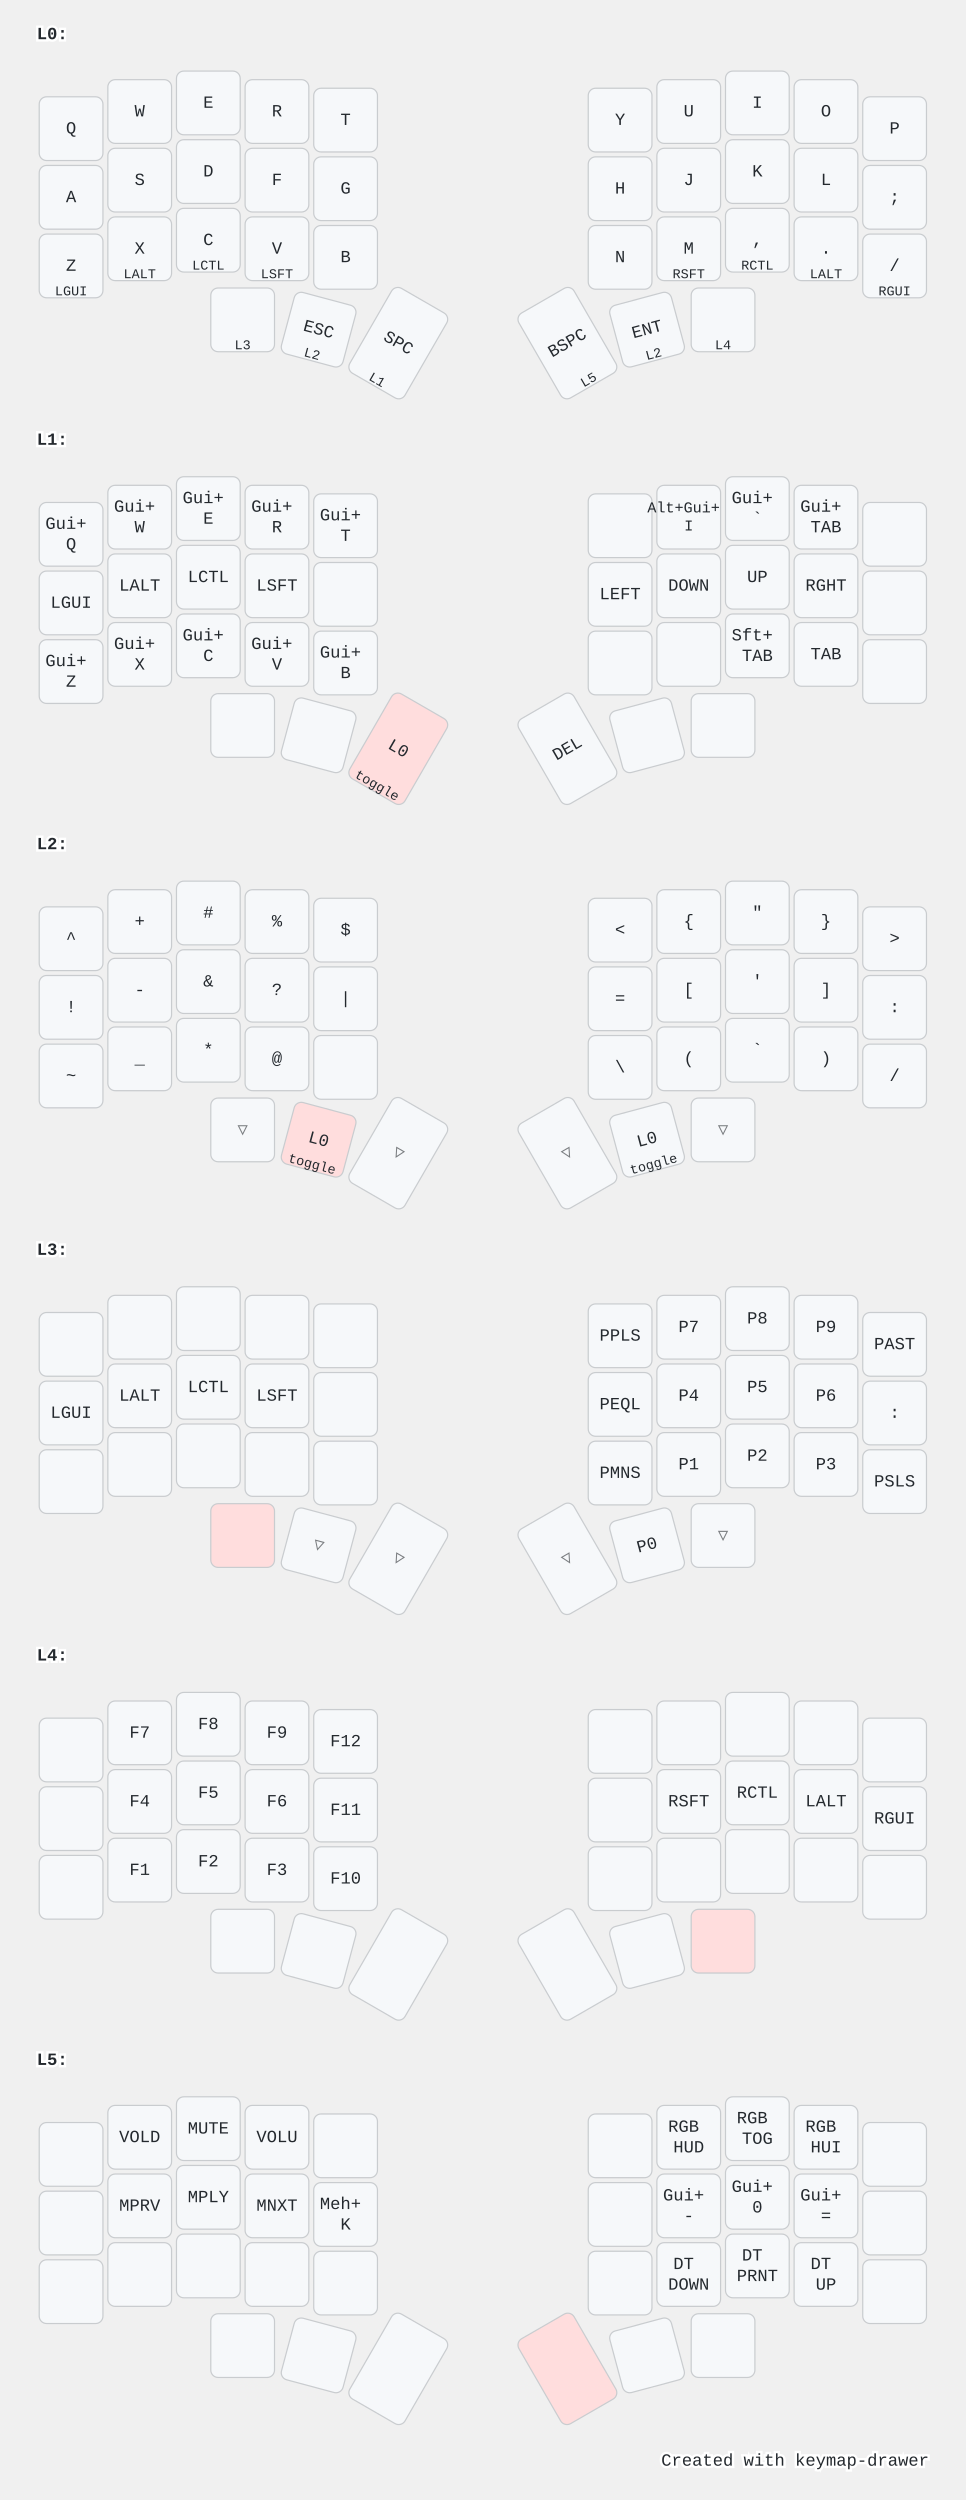
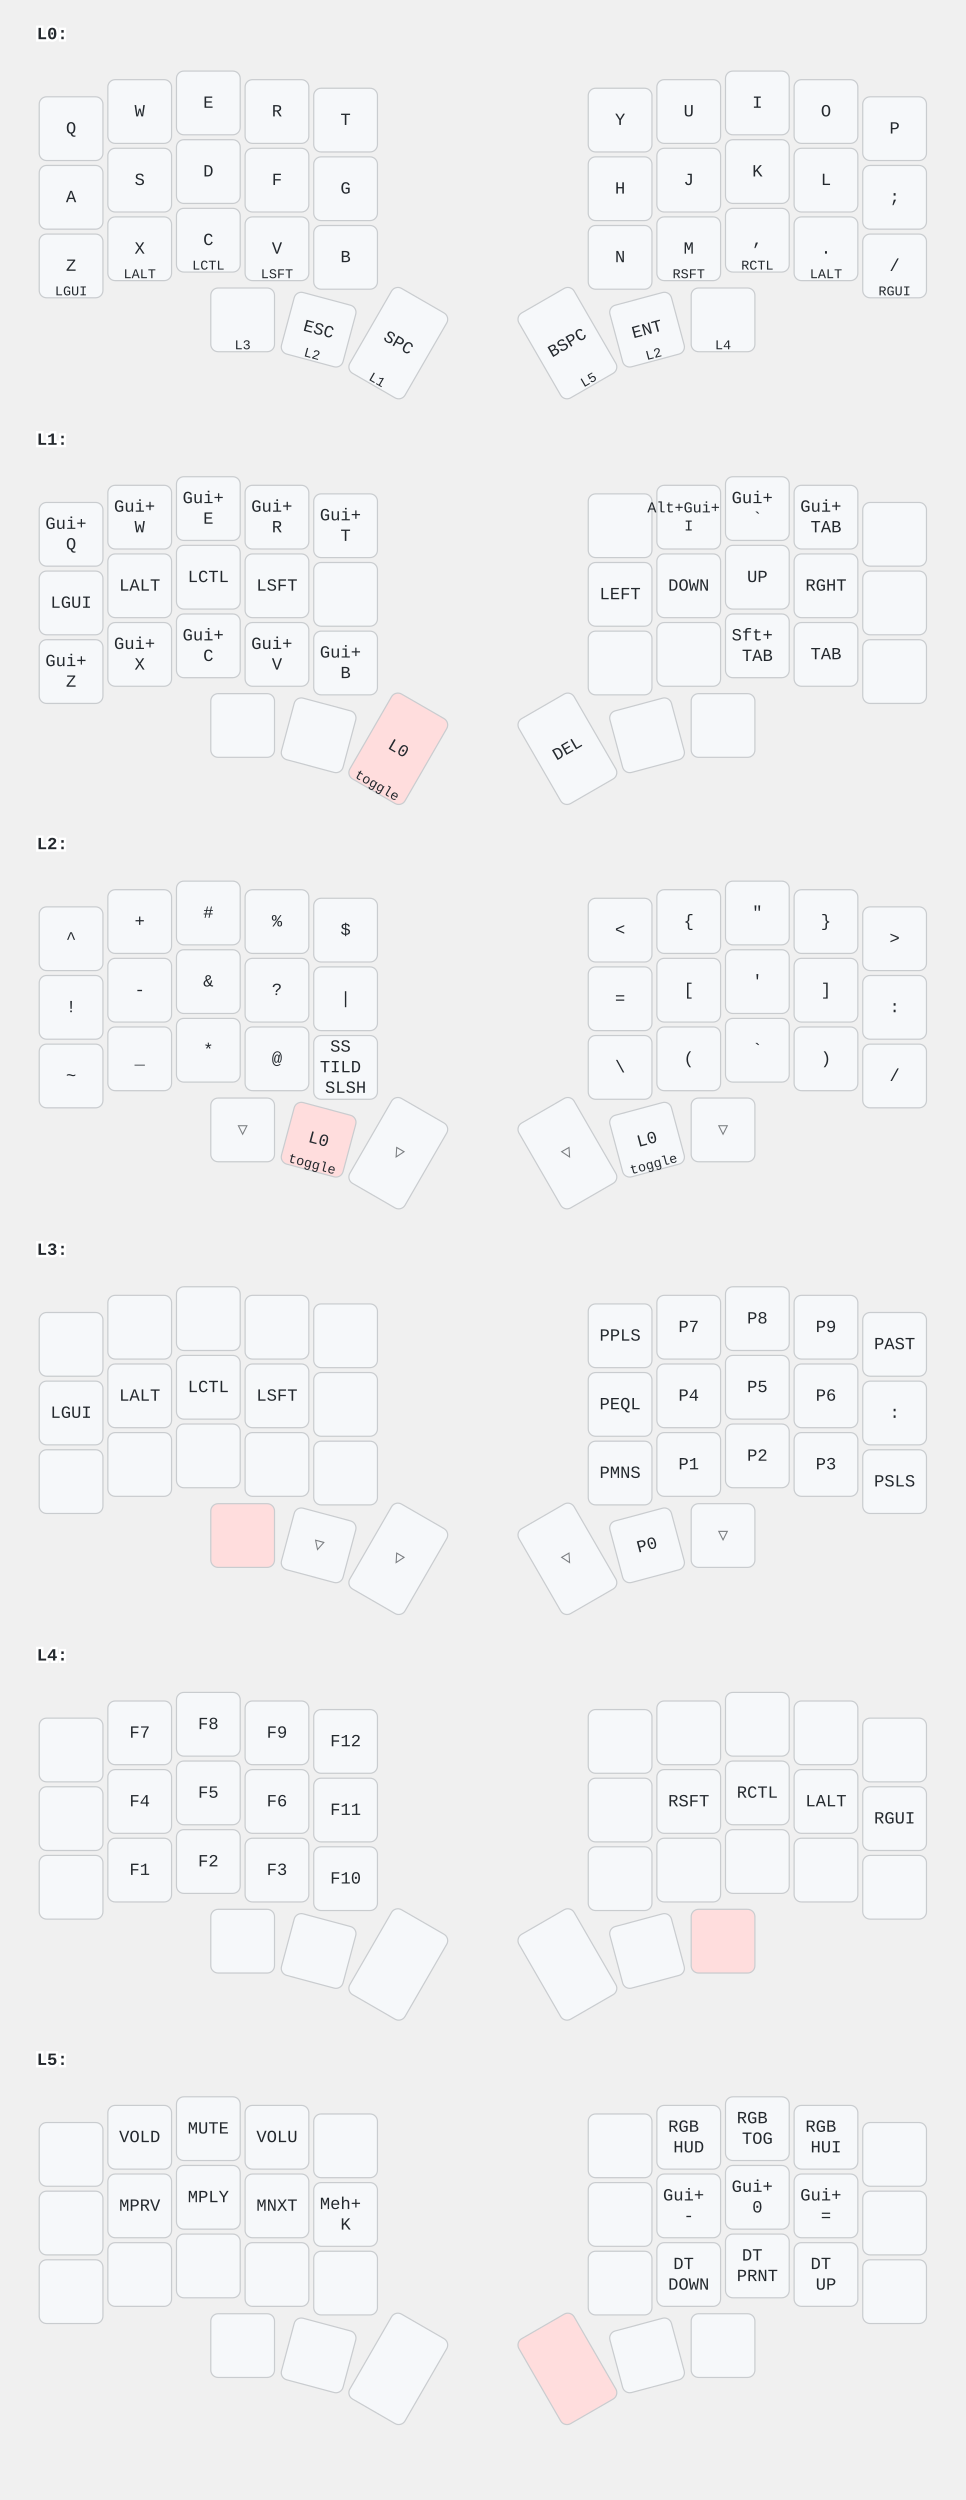
<svg xmlns="http://www.w3.org/2000/svg" width="788" height="2040" viewBox="0 0 788 2040" class="keymap">
  <style>/* inherit to force styles through use tags */
svg path {
    fill: inherit;
}

/* font and background color specifications */
svg.keymap {
    font-family: SFMono-Regular,Consolas,Liberation Mono,Menlo,monospace;
    font-size: 14px;
    font-kerning: normal;
    text-rendering: optimizeLegibility;
    fill: #24292e;
}

/* default key styling */
rect.key {
    fill: #f6f8fa;
}

rect.key, rect.combo {
    stroke: #c9cccf;
    stroke-width: 1;
}

/* default key side styling, only used is draw_key_sides is set */
rect.side {
    filter: brightness(90%);
}

/* color accent for combo boxes */
rect.combo, rect.combo-separate {
    fill: #cdf;
}

/* color accent for held keys */
rect.held, rect.combo.held {
    fill: #fdd;
}

/* color accent for ghost (optional) keys */
rect.ghost, rect.combo.ghost {
    stroke-dasharray: 4, 4;
    stroke-width: 2;
}

text {
    text-anchor: middle;
    dominant-baseline: middle;
}

/* styling for layer labels */
text.label {
    font-weight: bold;
    text-anchor: start;
    stroke: white;
    stroke-width: 4;
    paint-order: stroke;
}

/* styling for optional footer */
text.footer {
    text-anchor: end;
    dominant-baseline: auto;
    stroke: white;
    stroke-width: 4;
    paint-order: stroke;
}

/* styling for combo tap, and key hold/shifted label text */
text.combo, text.hold, text.shifted {
    font-size: 11px;
}

text.hold {
    text-anchor: middle;
    dominant-baseline: auto;
}

text.shifted {
    text-anchor: middle;
    dominant-baseline: hanging;
}

/* styling for hold/shifted label text in combo box */
text.combo.hold, text.combo.shifted {
    font-size: 8px;
}

/* lighter symbol for transparent keys */
text.trans {
    fill: #7b7e81;
}

/* styling for combo dendrons */
path.combo {
    stroke-width: 1;
    stroke: gray;
    fill: none;
}

/* Start Tabler Icons Cleanup */
/* cannot use height/width with glyphs */
.icon-tabler &gt; path {
    fill: inherit;
    stroke: inherit;
    stroke-width: 2;
}
/* hide tabler's default box */
.icon-tabler &gt; path[stroke="none"][fill="none"] {
    visibility: hidden;
}
/* End Tabler Icons Cleanup */
- 
- @media (prefers-color-scheme: dark) {
- svg.keymap { fill: #d1d6db; }
- rect.key { fill: #3f4750; }
- rect.key, rect.combo { stroke: #60666c; }
- rect.combo, rect.combo-separate { fill: #1f3d7a; }
- rect.held, rect.combo.held { fill: #854747; }
- text.label, text.footer { stroke: black; }
- text.trans { fill: #7e8184; }
- path.combo { stroke: #7f7f7f; }
- 
- }
- 
- svg.keymap { background-color: #000000; }</style>
+ </style>
  <g transform="translate(30, 0)" class="layer-L0">
    <text x="0" y="28" class="label">L0:</text>
    <g transform="translate(0, 56)">
      <g transform="translate(28, 49)" class="key keypos-0">
        <rect rx="6" ry="6" x="-26" y="-26" width="52" height="52" class="key" />
        <text x="0" y="0" class="key tap">Q</text>
      </g>
      <g transform="translate(84, 35)" class="key keypos-1">
        <rect rx="6" ry="6" x="-26" y="-26" width="52" height="52" class="key" />
        <text x="0" y="0" class="key tap">W</text>
      </g>
      <g transform="translate(140, 28)" class="key keypos-2">
        <rect rx="6" ry="6" x="-26" y="-26" width="52" height="52" class="key" />
        <text x="0" y="0" class="key tap">E</text>
      </g>
      <g transform="translate(196, 35)" class="key keypos-3">
        <rect rx="6" ry="6" x="-26" y="-26" width="52" height="52" class="key" />
        <text x="0" y="0" class="key tap">R</text>
      </g>
      <g transform="translate(252, 42)" class="key keypos-4">
        <rect rx="6" ry="6" x="-26" y="-26" width="52" height="52" class="key" />
        <text x="0" y="0" class="key tap">T</text>
      </g>
      <g transform="translate(476, 42)" class="key keypos-5">
        <rect rx="6" ry="6" x="-26" y="-26" width="52" height="52" class="key" />
        <text x="0" y="0" class="key tap">Y</text>
      </g>
      <g transform="translate(532, 35)" class="key keypos-6">
        <rect rx="6" ry="6" x="-26" y="-26" width="52" height="52" class="key" />
        <text x="0" y="0" class="key tap">U</text>
      </g>
      <g transform="translate(588, 28)" class="key keypos-7">
        <rect rx="6" ry="6" x="-26" y="-26" width="52" height="52" class="key" />
        <text x="0" y="0" class="key tap">I</text>
      </g>
      <g transform="translate(644, 35)" class="key keypos-8">
        <rect rx="6" ry="6" x="-26" y="-26" width="52" height="52" class="key" />
        <text x="0" y="0" class="key tap">O</text>
      </g>
      <g transform="translate(700, 49)" class="key keypos-9">
        <rect rx="6" ry="6" x="-26" y="-26" width="52" height="52" class="key" />
        <text x="0" y="0" class="key tap">P</text>
      </g>
      <g transform="translate(28, 105)" class="key keypos-10">
        <rect rx="6" ry="6" x="-26" y="-26" width="52" height="52" class="key" />
        <text x="0" y="0" class="key tap">A</text>
      </g>
      <g transform="translate(84, 91)" class="key keypos-11">
        <rect rx="6" ry="6" x="-26" y="-26" width="52" height="52" class="key" />
        <text x="0" y="0" class="key tap">S</text>
      </g>
      <g transform="translate(140, 84)" class="key keypos-12">
        <rect rx="6" ry="6" x="-26" y="-26" width="52" height="52" class="key" />
        <text x="0" y="0" class="key tap">D</text>
      </g>
      <g transform="translate(196, 91)" class="key keypos-13">
        <rect rx="6" ry="6" x="-26" y="-26" width="52" height="52" class="key" />
        <text x="0" y="0" class="key tap">F</text>
      </g>
      <g transform="translate(252, 98)" class="key keypos-14">
        <rect rx="6" ry="6" x="-26" y="-26" width="52" height="52" class="key" />
        <text x="0" y="0" class="key tap">G</text>
      </g>
      <g transform="translate(476, 98)" class="key keypos-15">
        <rect rx="6" ry="6" x="-26" y="-26" width="52" height="52" class="key" />
        <text x="0" y="0" class="key tap">H</text>
      </g>
      <g transform="translate(532, 91)" class="key keypos-16">
        <rect rx="6" ry="6" x="-26" y="-26" width="52" height="52" class="key" />
        <text x="0" y="0" class="key tap">J</text>
      </g>
      <g transform="translate(588, 84)" class="key keypos-17">
        <rect rx="6" ry="6" x="-26" y="-26" width="52" height="52" class="key" />
        <text x="0" y="0" class="key tap">K</text>
      </g>
      <g transform="translate(644, 91)" class="key keypos-18">
        <rect rx="6" ry="6" x="-26" y="-26" width="52" height="52" class="key" />
        <text x="0" y="0" class="key tap">L</text>
      </g>
      <g transform="translate(700, 105)" class="key keypos-19">
        <rect rx="6" ry="6" x="-26" y="-26" width="52" height="52" class="key" />
        <text x="0" y="0" class="key tap">;</text>
      </g>
      <g transform="translate(28, 161)" class="key keypos-20">
        <rect rx="6" ry="6" x="-26" y="-26" width="52" height="52" class="key" />
        <text x="0" y="0" class="key tap">Z</text>
        <text x="0" y="24" class="key hold">LGUI</text>
      </g>
      <g transform="translate(84, 147)" class="key keypos-21">
        <rect rx="6" ry="6" x="-26" y="-26" width="52" height="52" class="key" />
        <text x="0" y="0" class="key tap">X</text>
        <text x="0" y="24" class="key hold">LALT</text>
      </g>
      <g transform="translate(140, 140)" class="key keypos-22">
        <rect rx="6" ry="6" x="-26" y="-26" width="52" height="52" class="key" />
        <text x="0" y="0" class="key tap">C</text>
        <text x="0" y="24" class="key hold">LCTL</text>
      </g>
      <g transform="translate(196, 147)" class="key keypos-23">
        <rect rx="6" ry="6" x="-26" y="-26" width="52" height="52" class="key" />
        <text x="0" y="0" class="key tap">V</text>
        <text x="0" y="24" class="key hold">LSFT</text>
      </g>
      <g transform="translate(252, 154)" class="key keypos-24">
        <rect rx="6" ry="6" x="-26" y="-26" width="52" height="52" class="key" />
        <text x="0" y="0" class="key tap">B</text>
      </g>
      <g transform="translate(476, 154)" class="key keypos-25">
        <rect rx="6" ry="6" x="-26" y="-26" width="52" height="52" class="key" />
        <text x="0" y="0" class="key tap">N</text>
      </g>
      <g transform="translate(532, 147)" class="key keypos-26">
        <rect rx="6" ry="6" x="-26" y="-26" width="52" height="52" class="key" />
        <text x="0" y="0" class="key tap">M</text>
        <text x="0" y="24" class="key hold">RSFT</text>
      </g>
      <g transform="translate(588, 140)" class="key keypos-27">
        <rect rx="6" ry="6" x="-26" y="-26" width="52" height="52" class="key" />
        <text x="0" y="0" class="key tap">,</text>
        <text x="0" y="24" class="key hold">RCTL</text>
      </g>
      <g transform="translate(644, 147)" class="key keypos-28">
        <rect rx="6" ry="6" x="-26" y="-26" width="52" height="52" class="key" />
        <text x="0" y="0" class="key tap">.</text>
        <text x="0" y="24" class="key hold">LALT</text>
      </g>
      <g transform="translate(700, 161)" class="key keypos-29">
        <rect rx="6" ry="6" x="-26" y="-26" width="52" height="52" class="key" />
        <text x="0" y="0" class="key tap">/</text>
        <text x="0" y="24" class="key hold">RGUI</text>
      </g>
      <g transform="translate(168, 205)" class="key keypos-30">
        <rect rx="6" ry="6" x="-26" y="-26" width="52" height="52" class="key" />
        <text x="0" y="24" class="key hold">L3</text>
      </g>
      <g transform="translate(230, 213) rotate(15.0)" class="key keypos-31">
        <rect rx="6" ry="6" x="-26" y="-26" width="52" height="52" class="key" />
        <text x="0" y="0" class="key tap">ESC</text>
        <text x="0" y="24" class="key hold">L2</text>
      </g>
      <g transform="translate(295, 224) rotate(30.0)" class="key keypos-32">
        <rect rx="6" ry="6" x="-26" y="-40" width="52" height="80" class="key" />
        <text x="0" y="0" class="key tap">SPC</text>
        <text x="0" y="38" class="key hold">L1</text>
      </g>
      <g transform="translate(433, 224) rotate(-30.0)" class="key keypos-33">
        <rect rx="6" ry="6" x="-26" y="-40" width="52" height="80" class="key" />
        <text x="0" y="0" class="key tap">BSPC</text>
        <text x="0" y="38" class="key hold">L5</text>
      </g>
      <g transform="translate(498, 213) rotate(-15.0)" class="key keypos-34">
        <rect rx="6" ry="6" x="-26" y="-26" width="52" height="52" class="key" />
        <text x="0" y="0" class="key tap">ENT</text>
        <text x="0" y="24" class="key hold">L2</text>
      </g>
      <g transform="translate(560, 205)" class="key keypos-35">
        <rect rx="6" ry="6" x="-26" y="-26" width="52" height="52" class="key" />
        <text x="0" y="24" class="key hold">L4</text>
      </g>
    </g>
  </g>
  <g transform="translate(30, 331)" class="layer-L1">
    <text x="0" y="28" class="label">L1:</text>
    <g transform="translate(0, 56)">
      <g transform="translate(28, 49)" class="key keypos-0">
        <rect rx="6" ry="6" x="-26" y="-26" width="52" height="52" class="key" />
        <text x="0" y="0" class="key tap">
          <tspan x="0" dy="-0.6em">Gui+</tspan>
          <tspan x="0" dy="1.2em">Q</tspan>
        </text>
      </g>
      <g transform="translate(84, 35)" class="key keypos-1">
        <rect rx="6" ry="6" x="-26" y="-26" width="52" height="52" class="key" />
        <text x="0" y="0" class="key tap">
          <tspan x="0" dy="-0.6em">Gui+</tspan>
          <tspan x="0" dy="1.2em">W</tspan>
        </text>
      </g>
      <g transform="translate(140, 28)" class="key keypos-2">
        <rect rx="6" ry="6" x="-26" y="-26" width="52" height="52" class="key" />
        <text x="0" y="0" class="key tap">
          <tspan x="0" dy="-0.6em">Gui+</tspan>
          <tspan x="0" dy="1.2em">E</tspan>
        </text>
      </g>
      <g transform="translate(196, 35)" class="key keypos-3">
        <rect rx="6" ry="6" x="-26" y="-26" width="52" height="52" class="key" />
        <text x="0" y="0" class="key tap">
          <tspan x="0" dy="-0.6em">Gui+</tspan>
          <tspan x="0" dy="1.2em">R</tspan>
        </text>
      </g>
      <g transform="translate(252, 42)" class="key keypos-4">
        <rect rx="6" ry="6" x="-26" y="-26" width="52" height="52" class="key" />
        <text x="0" y="0" class="key tap">
          <tspan x="0" dy="-0.6em">Gui+</tspan>
          <tspan x="0" dy="1.2em">T</tspan>
        </text>
      </g>
      <g transform="translate(476, 42)" class="key keypos-5">
        <rect rx="6" ry="6" x="-26" y="-26" width="52" height="52" class="key" />
      </g>
      <g transform="translate(532, 35)" class="key keypos-6">
        <rect rx="6" ry="6" x="-26" y="-26" width="52" height="52" class="key" />
        <text x="0" y="0" class="key tap">
          <tspan x="0" dy="-0.6em" style="font-size: 88%">Alt+Gui+</tspan>
          <tspan x="0" dy="1.2em" style="font-size: 88%">I</tspan>
        </text>
      </g>
      <g transform="translate(588, 28)" class="key keypos-7">
        <rect rx="6" ry="6" x="-26" y="-26" width="52" height="52" class="key" />
        <text x="0" y="0" class="key tap">
          <tspan x="0" dy="-0.6em">Gui+</tspan>
          <tspan x="0" dy="1.2em">`</tspan>
        </text>
      </g>
      <g transform="translate(644, 35)" class="key keypos-8">
        <rect rx="6" ry="6" x="-26" y="-26" width="52" height="52" class="key" />
        <text x="0" y="0" class="key tap">
          <tspan x="0" dy="-0.6em">Gui+</tspan>
          <tspan x="0" dy="1.2em">TAB</tspan>
        </text>
      </g>
      <g transform="translate(700, 49)" class="key keypos-9">
        <rect rx="6" ry="6" x="-26" y="-26" width="52" height="52" class="key" />
      </g>
      <g transform="translate(28, 105)" class="key keypos-10">
        <rect rx="6" ry="6" x="-26" y="-26" width="52" height="52" class="key" />
        <text x="0" y="0" class="key tap">LGUI</text>
      </g>
      <g transform="translate(84, 91)" class="key keypos-11">
        <rect rx="6" ry="6" x="-26" y="-26" width="52" height="52" class="key" />
        <text x="0" y="0" class="key tap">LALT</text>
      </g>
      <g transform="translate(140, 84)" class="key keypos-12">
        <rect rx="6" ry="6" x="-26" y="-26" width="52" height="52" class="key" />
        <text x="0" y="0" class="key tap">LCTL</text>
      </g>
      <g transform="translate(196, 91)" class="key keypos-13">
        <rect rx="6" ry="6" x="-26" y="-26" width="52" height="52" class="key" />
        <text x="0" y="0" class="key tap">LSFT</text>
      </g>
      <g transform="translate(252, 98)" class="key keypos-14">
        <rect rx="6" ry="6" x="-26" y="-26" width="52" height="52" class="key" />
      </g>
      <g transform="translate(476, 98)" class="key keypos-15">
        <rect rx="6" ry="6" x="-26" y="-26" width="52" height="52" class="key" />
        <text x="0" y="0" class="key tap">LEFT</text>
      </g>
      <g transform="translate(532, 91)" class="key keypos-16">
        <rect rx="6" ry="6" x="-26" y="-26" width="52" height="52" class="key" />
        <text x="0" y="0" class="key tap">DOWN</text>
      </g>
      <g transform="translate(588, 84)" class="key keypos-17">
        <rect rx="6" ry="6" x="-26" y="-26" width="52" height="52" class="key" />
        <text x="0" y="0" class="key tap">UP</text>
      </g>
      <g transform="translate(644, 91)" class="key keypos-18">
        <rect rx="6" ry="6" x="-26" y="-26" width="52" height="52" class="key" />
        <text x="0" y="0" class="key tap">RGHT</text>
      </g>
      <g transform="translate(700, 105)" class="key keypos-19">
        <rect rx="6" ry="6" x="-26" y="-26" width="52" height="52" class="key" />
      </g>
      <g transform="translate(28, 161)" class="key keypos-20">
        <rect rx="6" ry="6" x="-26" y="-26" width="52" height="52" class="key" />
        <text x="0" y="0" class="key tap">
          <tspan x="0" dy="-0.6em">Gui+</tspan>
          <tspan x="0" dy="1.2em">Z</tspan>
        </text>
      </g>
      <g transform="translate(84, 147)" class="key keypos-21">
        <rect rx="6" ry="6" x="-26" y="-26" width="52" height="52" class="key" />
        <text x="0" y="0" class="key tap">
          <tspan x="0" dy="-0.6em">Gui+</tspan>
          <tspan x="0" dy="1.2em">X</tspan>
        </text>
      </g>
      <g transform="translate(140, 140)" class="key keypos-22">
        <rect rx="6" ry="6" x="-26" y="-26" width="52" height="52" class="key" />
        <text x="0" y="0" class="key tap">
          <tspan x="0" dy="-0.6em">Gui+</tspan>
          <tspan x="0" dy="1.2em">C</tspan>
        </text>
      </g>
      <g transform="translate(196, 147)" class="key keypos-23">
        <rect rx="6" ry="6" x="-26" y="-26" width="52" height="52" class="key" />
        <text x="0" y="0" class="key tap">
          <tspan x="0" dy="-0.6em">Gui+</tspan>
          <tspan x="0" dy="1.2em">V</tspan>
        </text>
      </g>
      <g transform="translate(252, 154)" class="key keypos-24">
        <rect rx="6" ry="6" x="-26" y="-26" width="52" height="52" class="key" />
        <text x="0" y="0" class="key tap">
          <tspan x="0" dy="-0.6em">Gui+</tspan>
          <tspan x="0" dy="1.2em">B</tspan>
        </text>
      </g>
      <g transform="translate(476, 154)" class="key keypos-25">
        <rect rx="6" ry="6" x="-26" y="-26" width="52" height="52" class="key" />
      </g>
      <g transform="translate(532, 147)" class="key keypos-26">
        <rect rx="6" ry="6" x="-26" y="-26" width="52" height="52" class="key" />
      </g>
      <g transform="translate(588, 140)" class="key keypos-27">
        <rect rx="6" ry="6" x="-26" y="-26" width="52" height="52" class="key" />
        <text x="0" y="0" class="key tap">
          <tspan x="0" dy="-0.6em">Sft+</tspan>
          <tspan x="0" dy="1.2em">TAB</tspan>
        </text>
      </g>
      <g transform="translate(644, 147)" class="key keypos-28">
        <rect rx="6" ry="6" x="-26" y="-26" width="52" height="52" class="key" />
        <text x="0" y="0" class="key tap">TAB</text>
      </g>
      <g transform="translate(700, 161)" class="key keypos-29">
        <rect rx="6" ry="6" x="-26" y="-26" width="52" height="52" class="key" />
      </g>
      <g transform="translate(168, 205)" class="key keypos-30">
        <rect rx="6" ry="6" x="-26" y="-26" width="52" height="52" class="key" />
      </g>
      <g transform="translate(230, 213) rotate(15.0)" class="key keypos-31">
        <rect rx="6" ry="6" x="-26" y="-26" width="52" height="52" class="key" />
      </g>
      <g transform="translate(295, 224) rotate(30.0)" class="key held keypos-32">
        <rect rx="6" ry="6" x="-26" y="-40" width="52" height="80" class="key held" />
        <text x="0" y="0" class="key held tap">L0</text>
        <text x="0" y="38" class="key held hold">toggle</text>
      </g>
      <g transform="translate(433, 224) rotate(-30.0)" class="key keypos-33">
        <rect rx="6" ry="6" x="-26" y="-40" width="52" height="80" class="key" />
        <text x="0" y="0" class="key tap">DEL</text>
      </g>
      <g transform="translate(498, 213) rotate(-15.0)" class="key keypos-34">
        <rect rx="6" ry="6" x="-26" y="-26" width="52" height="52" class="key" />
      </g>
      <g transform="translate(560, 205)" class="key keypos-35">
        <rect rx="6" ry="6" x="-26" y="-26" width="52" height="52" class="key" />
      </g>
    </g>
  </g>
  <g transform="translate(30, 661)" class="layer-L2">
    <text x="0" y="28" class="label">L2:</text>
    <g transform="translate(0, 56)">
      <g transform="translate(28, 49)" class="key keypos-0">
        <rect rx="6" ry="6" x="-26" y="-26" width="52" height="52" class="key" />
        <text x="0" y="0" class="key tap">^</text>
      </g>
      <g transform="translate(84, 35)" class="key keypos-1">
        <rect rx="6" ry="6" x="-26" y="-26" width="52" height="52" class="key" />
        <text x="0" y="0" class="key tap">+</text>
      </g>
      <g transform="translate(140, 28)" class="key keypos-2">
        <rect rx="6" ry="6" x="-26" y="-26" width="52" height="52" class="key" />
        <text x="0" y="0" class="key tap">#</text>
      </g>
      <g transform="translate(196, 35)" class="key keypos-3">
        <rect rx="6" ry="6" x="-26" y="-26" width="52" height="52" class="key" />
        <text x="0" y="0" class="key tap">%</text>
      </g>
      <g transform="translate(252, 42)" class="key keypos-4">
        <rect rx="6" ry="6" x="-26" y="-26" width="52" height="52" class="key" />
        <text x="0" y="0" class="key tap">$</text>
      </g>
      <g transform="translate(476, 42)" class="key keypos-5">
        <rect rx="6" ry="6" x="-26" y="-26" width="52" height="52" class="key" />
        <text x="0" y="0" class="key tap">&lt;</text>
      </g>
      <g transform="translate(532, 35)" class="key keypos-6">
        <rect rx="6" ry="6" x="-26" y="-26" width="52" height="52" class="key" />
        <text x="0" y="0" class="key tap">{</text>
      </g>
      <g transform="translate(588, 28)" class="key keypos-7">
        <rect rx="6" ry="6" x="-26" y="-26" width="52" height="52" class="key" />
        <text x="0" y="0" class="key tap">"</text>
      </g>
      <g transform="translate(644, 35)" class="key keypos-8">
        <rect rx="6" ry="6" x="-26" y="-26" width="52" height="52" class="key" />
        <text x="0" y="0" class="key tap">}</text>
      </g>
      <g transform="translate(700, 49)" class="key keypos-9">
        <rect rx="6" ry="6" x="-26" y="-26" width="52" height="52" class="key" />
        <text x="0" y="0" class="key tap">&gt;</text>
      </g>
      <g transform="translate(28, 105)" class="key keypos-10">
        <rect rx="6" ry="6" x="-26" y="-26" width="52" height="52" class="key" />
        <text x="0" y="0" class="key tap">!</text>
      </g>
      <g transform="translate(84, 91)" class="key keypos-11">
        <rect rx="6" ry="6" x="-26" y="-26" width="52" height="52" class="key" />
        <text x="0" y="0" class="key tap">-</text>
      </g>
      <g transform="translate(140, 84)" class="key keypos-12">
        <rect rx="6" ry="6" x="-26" y="-26" width="52" height="52" class="key" />
        <text x="0" y="0" class="key tap">&amp;</text>
      </g>
      <g transform="translate(196, 91)" class="key keypos-13">
        <rect rx="6" ry="6" x="-26" y="-26" width="52" height="52" class="key" />
        <text x="0" y="0" class="key tap">?</text>
      </g>
      <g transform="translate(252, 98)" class="key keypos-14">
        <rect rx="6" ry="6" x="-26" y="-26" width="52" height="52" class="key" />
        <text x="0" y="0" class="key tap">|</text>
      </g>
      <g transform="translate(476, 98)" class="key keypos-15">
        <rect rx="6" ry="6" x="-26" y="-26" width="52" height="52" class="key" />
        <text x="0" y="0" class="key tap">=</text>
      </g>
      <g transform="translate(532, 91)" class="key keypos-16">
        <rect rx="6" ry="6" x="-26" y="-26" width="52" height="52" class="key" />
        <text x="0" y="0" class="key tap">[</text>
      </g>
      <g transform="translate(588, 84)" class="key keypos-17">
        <rect rx="6" ry="6" x="-26" y="-26" width="52" height="52" class="key" />
        <text x="0" y="0" class="key tap">'</text>
      </g>
      <g transform="translate(644, 91)" class="key keypos-18">
        <rect rx="6" ry="6" x="-26" y="-26" width="52" height="52" class="key" />
        <text x="0" y="0" class="key tap">]</text>
      </g>
      <g transform="translate(700, 105)" class="key keypos-19">
        <rect rx="6" ry="6" x="-26" y="-26" width="52" height="52" class="key" />
        <text x="0" y="0" class="key tap">:</text>
      </g>
      <g transform="translate(28, 161)" class="key keypos-20">
        <rect rx="6" ry="6" x="-26" y="-26" width="52" height="52" class="key" />
        <text x="0" y="0" class="key tap">~</text>
      </g>
      <g transform="translate(84, 147)" class="key keypos-21">
        <rect rx="6" ry="6" x="-26" y="-26" width="52" height="52" class="key" />
        <text x="0" y="0" class="key tap">_</text>
      </g>
      <g transform="translate(140, 140)" class="key keypos-22">
        <rect rx="6" ry="6" x="-26" y="-26" width="52" height="52" class="key" />
        <text x="0" y="0" class="key tap">*</text>
      </g>
      <g transform="translate(196, 147)" class="key keypos-23">
        <rect rx="6" ry="6" x="-26" y="-26" width="52" height="52" class="key" />
        <text x="0" y="0" class="key tap">@</text>
      </g>
      <g transform="translate(252, 154)" class="key keypos-24">
        <rect rx="6" ry="6" x="-26" y="-26" width="52" height="52" class="key" />
+         <text x="0" y="0" class="key tap">
+           <tspan x="0" dy="-1.2em">SS</tspan>
+           <tspan x="0" dy="1.2em">TILD</tspan>
+           <tspan x="0" dy="1.2em">SLSH</tspan>
+         </text>
      </g>
      <g transform="translate(476, 154)" class="key keypos-25">
        <rect rx="6" ry="6" x="-26" y="-26" width="52" height="52" class="key" />
        <text x="0" y="0" class="key tap">\</text>
      </g>
      <g transform="translate(532, 147)" class="key keypos-26">
        <rect rx="6" ry="6" x="-26" y="-26" width="52" height="52" class="key" />
        <text x="0" y="0" class="key tap">(</text>
      </g>
      <g transform="translate(588, 140)" class="key keypos-27">
        <rect rx="6" ry="6" x="-26" y="-26" width="52" height="52" class="key" />
        <text x="0" y="0" class="key tap">`</text>
      </g>
      <g transform="translate(644, 147)" class="key keypos-28">
        <rect rx="6" ry="6" x="-26" y="-26" width="52" height="52" class="key" />
        <text x="0" y="0" class="key tap">)</text>
      </g>
      <g transform="translate(700, 161)" class="key keypos-29">
        <rect rx="6" ry="6" x="-26" y="-26" width="52" height="52" class="key" />
        <text x="0" y="0" class="key tap">/</text>
      </g>
      <g transform="translate(168, 205)" class="key trans keypos-30">
        <rect rx="6" ry="6" x="-26" y="-26" width="52" height="52" class="key trans" />
        <text x="0" y="0" class="key trans tap">▽</text>
      </g>
      <g transform="translate(230, 213) rotate(15.0)" class="key held keypos-31">
        <rect rx="6" ry="6" x="-26" y="-26" width="52" height="52" class="key held" />
        <text x="0" y="0" class="key held tap">L0</text>
        <text x="0" y="24" class="key held hold">toggle</text>
      </g>
      <g transform="translate(295, 224) rotate(30.0)" class="key trans keypos-32">
        <rect rx="6" ry="6" x="-26" y="-40" width="52" height="80" class="key trans" />
        <text x="0" y="0" class="key trans tap">▽</text>
      </g>
      <g transform="translate(433, 224) rotate(-30.0)" class="key trans keypos-33">
        <rect rx="6" ry="6" x="-26" y="-40" width="52" height="80" class="key trans" />
        <text x="0" y="0" class="key trans tap">▽</text>
      </g>
      <g transform="translate(498, 213) rotate(-15.0)" class="key keypos-34">
        <rect rx="6" ry="6" x="-26" y="-26" width="52" height="52" class="key" />
        <text x="0" y="0" class="key tap">L0</text>
        <text x="0" y="24" class="key hold">toggle</text>
      </g>
      <g transform="translate(560, 205)" class="key trans keypos-35">
        <rect rx="6" ry="6" x="-26" y="-26" width="52" height="52" class="key trans" />
        <text x="0" y="0" class="key trans tap">▽</text>
      </g>
    </g>
  </g>
  <g transform="translate(30, 992)" class="layer-L3">
    <text x="0" y="28" class="label">L3:</text>
    <g transform="translate(0, 56)">
      <g transform="translate(28, 49)" class="key keypos-0">
        <rect rx="6" ry="6" x="-26" y="-26" width="52" height="52" class="key" />
      </g>
      <g transform="translate(84, 35)" class="key keypos-1">
        <rect rx="6" ry="6" x="-26" y="-26" width="52" height="52" class="key" />
      </g>
      <g transform="translate(140, 28)" class="key keypos-2">
        <rect rx="6" ry="6" x="-26" y="-26" width="52" height="52" class="key" />
      </g>
      <g transform="translate(196, 35)" class="key keypos-3">
        <rect rx="6" ry="6" x="-26" y="-26" width="52" height="52" class="key" />
      </g>
      <g transform="translate(252, 42)" class="key keypos-4">
        <rect rx="6" ry="6" x="-26" y="-26" width="52" height="52" class="key" />
      </g>
      <g transform="translate(476, 42)" class="key keypos-5">
        <rect rx="6" ry="6" x="-26" y="-26" width="52" height="52" class="key" />
        <text x="0" y="0" class="key tap">PPLS</text>
      </g>
      <g transform="translate(532, 35)" class="key keypos-6">
        <rect rx="6" ry="6" x="-26" y="-26" width="52" height="52" class="key" />
        <text x="0" y="0" class="key tap">P7</text>
      </g>
      <g transform="translate(588, 28)" class="key keypos-7">
        <rect rx="6" ry="6" x="-26" y="-26" width="52" height="52" class="key" />
        <text x="0" y="0" class="key tap">P8</text>
      </g>
      <g transform="translate(644, 35)" class="key keypos-8">
        <rect rx="6" ry="6" x="-26" y="-26" width="52" height="52" class="key" />
        <text x="0" y="0" class="key tap">P9</text>
      </g>
      <g transform="translate(700, 49)" class="key keypos-9">
        <rect rx="6" ry="6" x="-26" y="-26" width="52" height="52" class="key" />
        <text x="0" y="0" class="key tap">PAST</text>
      </g>
      <g transform="translate(28, 105)" class="key keypos-10">
        <rect rx="6" ry="6" x="-26" y="-26" width="52" height="52" class="key" />
        <text x="0" y="0" class="key tap">LGUI</text>
      </g>
      <g transform="translate(84, 91)" class="key keypos-11">
        <rect rx="6" ry="6" x="-26" y="-26" width="52" height="52" class="key" />
        <text x="0" y="0" class="key tap">LALT</text>
      </g>
      <g transform="translate(140, 84)" class="key keypos-12">
        <rect rx="6" ry="6" x="-26" y="-26" width="52" height="52" class="key" />
        <text x="0" y="0" class="key tap">LCTL</text>
      </g>
      <g transform="translate(196, 91)" class="key keypos-13">
        <rect rx="6" ry="6" x="-26" y="-26" width="52" height="52" class="key" />
        <text x="0" y="0" class="key tap">LSFT</text>
      </g>
      <g transform="translate(252, 98)" class="key keypos-14">
        <rect rx="6" ry="6" x="-26" y="-26" width="52" height="52" class="key" />
      </g>
      <g transform="translate(476, 98)" class="key keypos-15">
        <rect rx="6" ry="6" x="-26" y="-26" width="52" height="52" class="key" />
        <text x="0" y="0" class="key tap">PEQL</text>
      </g>
      <g transform="translate(532, 91)" class="key keypos-16">
        <rect rx="6" ry="6" x="-26" y="-26" width="52" height="52" class="key" />
        <text x="0" y="0" class="key tap">P4</text>
      </g>
      <g transform="translate(588, 84)" class="key keypos-17">
        <rect rx="6" ry="6" x="-26" y="-26" width="52" height="52" class="key" />
        <text x="0" y="0" class="key tap">P5</text>
      </g>
      <g transform="translate(644, 91)" class="key keypos-18">
        <rect rx="6" ry="6" x="-26" y="-26" width="52" height="52" class="key" />
        <text x="0" y="0" class="key tap">P6</text>
      </g>
      <g transform="translate(700, 105)" class="key keypos-19">
        <rect rx="6" ry="6" x="-26" y="-26" width="52" height="52" class="key" />
        <text x="0" y="0" class="key tap">:</text>
      </g>
      <g transform="translate(28, 161)" class="key keypos-20">
        <rect rx="6" ry="6" x="-26" y="-26" width="52" height="52" class="key" />
      </g>
      <g transform="translate(84, 147)" class="key keypos-21">
        <rect rx="6" ry="6" x="-26" y="-26" width="52" height="52" class="key" />
      </g>
      <g transform="translate(140, 140)" class="key keypos-22">
        <rect rx="6" ry="6" x="-26" y="-26" width="52" height="52" class="key" />
      </g>
      <g transform="translate(196, 147)" class="key keypos-23">
        <rect rx="6" ry="6" x="-26" y="-26" width="52" height="52" class="key" />
      </g>
      <g transform="translate(252, 154)" class="key keypos-24">
        <rect rx="6" ry="6" x="-26" y="-26" width="52" height="52" class="key" />
      </g>
      <g transform="translate(476, 154)" class="key keypos-25">
        <rect rx="6" ry="6" x="-26" y="-26" width="52" height="52" class="key" />
        <text x="0" y="0" class="key tap">PMNS</text>
      </g>
      <g transform="translate(532, 147)" class="key keypos-26">
        <rect rx="6" ry="6" x="-26" y="-26" width="52" height="52" class="key" />
        <text x="0" y="0" class="key tap">P1</text>
      </g>
      <g transform="translate(588, 140)" class="key keypos-27">
        <rect rx="6" ry="6" x="-26" y="-26" width="52" height="52" class="key" />
        <text x="0" y="0" class="key tap">P2</text>
      </g>
      <g transform="translate(644, 147)" class="key keypos-28">
        <rect rx="6" ry="6" x="-26" y="-26" width="52" height="52" class="key" />
        <text x="0" y="0" class="key tap">P3</text>
      </g>
      <g transform="translate(700, 161)" class="key keypos-29">
        <rect rx="6" ry="6" x="-26" y="-26" width="52" height="52" class="key" />
        <text x="0" y="0" class="key tap">PSLS</text>
      </g>
      <g transform="translate(168, 205)" class="key held keypos-30">
        <rect rx="6" ry="6" x="-26" y="-26" width="52" height="52" class="key held" />
      </g>
      <g transform="translate(230, 213) rotate(15.0)" class="key trans keypos-31">
        <rect rx="6" ry="6" x="-26" y="-26" width="52" height="52" class="key trans" />
        <text x="0" y="0" class="key trans tap">▽</text>
      </g>
      <g transform="translate(295, 224) rotate(30.0)" class="key trans keypos-32">
        <rect rx="6" ry="6" x="-26" y="-40" width="52" height="80" class="key trans" />
        <text x="0" y="0" class="key trans tap">▽</text>
      </g>
      <g transform="translate(433, 224) rotate(-30.0)" class="key trans keypos-33">
        <rect rx="6" ry="6" x="-26" y="-40" width="52" height="80" class="key trans" />
        <text x="0" y="0" class="key trans tap">▽</text>
      </g>
      <g transform="translate(498, 213) rotate(-15.0)" class="key keypos-34">
        <rect rx="6" ry="6" x="-26" y="-26" width="52" height="52" class="key" />
        <text x="0" y="0" class="key tap">P0</text>
      </g>
      <g transform="translate(560, 205)" class="key trans keypos-35">
        <rect rx="6" ry="6" x="-26" y="-26" width="52" height="52" class="key trans" />
        <text x="0" y="0" class="key trans tap">▽</text>
      </g>
    </g>
  </g>
  <g transform="translate(30, 1323)" class="layer-L4">
    <text x="0" y="28" class="label">L4:</text>
    <g transform="translate(0, 56)">
      <g transform="translate(28, 49)" class="key keypos-0">
        <rect rx="6" ry="6" x="-26" y="-26" width="52" height="52" class="key" />
      </g>
      <g transform="translate(84, 35)" class="key keypos-1">
        <rect rx="6" ry="6" x="-26" y="-26" width="52" height="52" class="key" />
        <text x="0" y="0" class="key tap">F7</text>
      </g>
      <g transform="translate(140, 28)" class="key keypos-2">
        <rect rx="6" ry="6" x="-26" y="-26" width="52" height="52" class="key" />
        <text x="0" y="0" class="key tap">F8</text>
      </g>
      <g transform="translate(196, 35)" class="key keypos-3">
        <rect rx="6" ry="6" x="-26" y="-26" width="52" height="52" class="key" />
        <text x="0" y="0" class="key tap">F9</text>
      </g>
      <g transform="translate(252, 42)" class="key keypos-4">
        <rect rx="6" ry="6" x="-26" y="-26" width="52" height="52" class="key" />
        <text x="0" y="0" class="key tap">F12</text>
      </g>
      <g transform="translate(476, 42)" class="key keypos-5">
        <rect rx="6" ry="6" x="-26" y="-26" width="52" height="52" class="key" />
      </g>
      <g transform="translate(532, 35)" class="key keypos-6">
        <rect rx="6" ry="6" x="-26" y="-26" width="52" height="52" class="key" />
      </g>
      <g transform="translate(588, 28)" class="key keypos-7">
        <rect rx="6" ry="6" x="-26" y="-26" width="52" height="52" class="key" />
      </g>
      <g transform="translate(644, 35)" class="key keypos-8">
        <rect rx="6" ry="6" x="-26" y="-26" width="52" height="52" class="key" />
      </g>
      <g transform="translate(700, 49)" class="key keypos-9">
        <rect rx="6" ry="6" x="-26" y="-26" width="52" height="52" class="key" />
      </g>
      <g transform="translate(28, 105)" class="key keypos-10">
        <rect rx="6" ry="6" x="-26" y="-26" width="52" height="52" class="key" />
      </g>
      <g transform="translate(84, 91)" class="key keypos-11">
        <rect rx="6" ry="6" x="-26" y="-26" width="52" height="52" class="key" />
        <text x="0" y="0" class="key tap">F4</text>
      </g>
      <g transform="translate(140, 84)" class="key keypos-12">
        <rect rx="6" ry="6" x="-26" y="-26" width="52" height="52" class="key" />
        <text x="0" y="0" class="key tap">F5</text>
      </g>
      <g transform="translate(196, 91)" class="key keypos-13">
        <rect rx="6" ry="6" x="-26" y="-26" width="52" height="52" class="key" />
        <text x="0" y="0" class="key tap">F6</text>
      </g>
      <g transform="translate(252, 98)" class="key keypos-14">
        <rect rx="6" ry="6" x="-26" y="-26" width="52" height="52" class="key" />
        <text x="0" y="0" class="key tap">F11</text>
      </g>
      <g transform="translate(476, 98)" class="key keypos-15">
        <rect rx="6" ry="6" x="-26" y="-26" width="52" height="52" class="key" />
      </g>
      <g transform="translate(532, 91)" class="key keypos-16">
        <rect rx="6" ry="6" x="-26" y="-26" width="52" height="52" class="key" />
        <text x="0" y="0" class="key tap">RSFT</text>
      </g>
      <g transform="translate(588, 84)" class="key keypos-17">
        <rect rx="6" ry="6" x="-26" y="-26" width="52" height="52" class="key" />
        <text x="0" y="0" class="key tap">RCTL</text>
      </g>
      <g transform="translate(644, 91)" class="key keypos-18">
        <rect rx="6" ry="6" x="-26" y="-26" width="52" height="52" class="key" />
        <text x="0" y="0" class="key tap">LALT</text>
      </g>
      <g transform="translate(700, 105)" class="key keypos-19">
        <rect rx="6" ry="6" x="-26" y="-26" width="52" height="52" class="key" />
        <text x="0" y="0" class="key tap">RGUI</text>
      </g>
      <g transform="translate(28, 161)" class="key keypos-20">
        <rect rx="6" ry="6" x="-26" y="-26" width="52" height="52" class="key" />
      </g>
      <g transform="translate(84, 147)" class="key keypos-21">
        <rect rx="6" ry="6" x="-26" y="-26" width="52" height="52" class="key" />
        <text x="0" y="0" class="key tap">F1</text>
      </g>
      <g transform="translate(140, 140)" class="key keypos-22">
        <rect rx="6" ry="6" x="-26" y="-26" width="52" height="52" class="key" />
        <text x="0" y="0" class="key tap">F2</text>
      </g>
      <g transform="translate(196, 147)" class="key keypos-23">
        <rect rx="6" ry="6" x="-26" y="-26" width="52" height="52" class="key" />
        <text x="0" y="0" class="key tap">F3</text>
      </g>
      <g transform="translate(252, 154)" class="key keypos-24">
        <rect rx="6" ry="6" x="-26" y="-26" width="52" height="52" class="key" />
        <text x="0" y="0" class="key tap">F10</text>
      </g>
      <g transform="translate(476, 154)" class="key keypos-25">
        <rect rx="6" ry="6" x="-26" y="-26" width="52" height="52" class="key" />
      </g>
      <g transform="translate(532, 147)" class="key keypos-26">
        <rect rx="6" ry="6" x="-26" y="-26" width="52" height="52" class="key" />
      </g>
      <g transform="translate(588, 140)" class="key keypos-27">
        <rect rx="6" ry="6" x="-26" y="-26" width="52" height="52" class="key" />
      </g>
      <g transform="translate(644, 147)" class="key keypos-28">
        <rect rx="6" ry="6" x="-26" y="-26" width="52" height="52" class="key" />
      </g>
      <g transform="translate(700, 161)" class="key keypos-29">
        <rect rx="6" ry="6" x="-26" y="-26" width="52" height="52" class="key" />
      </g>
      <g transform="translate(168, 205)" class="key keypos-30">
        <rect rx="6" ry="6" x="-26" y="-26" width="52" height="52" class="key" />
      </g>
      <g transform="translate(230, 213) rotate(15.0)" class="key keypos-31">
        <rect rx="6" ry="6" x="-26" y="-26" width="52" height="52" class="key" />
      </g>
      <g transform="translate(295, 224) rotate(30.0)" class="key keypos-32">
        <rect rx="6" ry="6" x="-26" y="-40" width="52" height="80" class="key" />
      </g>
      <g transform="translate(433, 224) rotate(-30.0)" class="key keypos-33">
        <rect rx="6" ry="6" x="-26" y="-40" width="52" height="80" class="key" />
      </g>
      <g transform="translate(498, 213) rotate(-15.0)" class="key keypos-34">
        <rect rx="6" ry="6" x="-26" y="-26" width="52" height="52" class="key" />
      </g>
      <g transform="translate(560, 205)" class="key held keypos-35">
        <rect rx="6" ry="6" x="-26" y="-26" width="52" height="52" class="key held" />
      </g>
    </g>
  </g>
  <g transform="translate(30, 1653)" class="layer-L5">
    <text x="0" y="28" class="label">L5:</text>
    <g transform="translate(0, 56)">
      <g transform="translate(28, 49)" class="key keypos-0">
        <rect rx="6" ry="6" x="-26" y="-26" width="52" height="52" class="key" />
      </g>
      <g transform="translate(84, 35)" class="key keypos-1">
        <rect rx="6" ry="6" x="-26" y="-26" width="52" height="52" class="key" />
        <text x="0" y="0" class="key tap">VOLD</text>
      </g>
      <g transform="translate(140, 28)" class="key keypos-2">
        <rect rx="6" ry="6" x="-26" y="-26" width="52" height="52" class="key" />
        <text x="0" y="0" class="key tap">MUTE</text>
      </g>
      <g transform="translate(196, 35)" class="key keypos-3">
        <rect rx="6" ry="6" x="-26" y="-26" width="52" height="52" class="key" />
        <text x="0" y="0" class="key tap">VOLU</text>
      </g>
      <g transform="translate(252, 42)" class="key keypos-4">
        <rect rx="6" ry="6" x="-26" y="-26" width="52" height="52" class="key" />
      </g>
      <g transform="translate(476, 42)" class="key keypos-5">
        <rect rx="6" ry="6" x="-26" y="-26" width="52" height="52" class="key" />
      </g>
      <g transform="translate(532, 35)" class="key keypos-6">
        <rect rx="6" ry="6" x="-26" y="-26" width="52" height="52" class="key" />
        <text x="0" y="0" class="key tap">
          <tspan x="0" dy="-0.6em">RGB</tspan>
          <tspan x="0" dy="1.2em">HUD</tspan>
        </text>
      </g>
      <g transform="translate(588, 28)" class="key keypos-7">
        <rect rx="6" ry="6" x="-26" y="-26" width="52" height="52" class="key" />
        <text x="0" y="0" class="key tap">
          <tspan x="0" dy="-0.6em">RGB</tspan>
          <tspan x="0" dy="1.2em">TOG</tspan>
        </text>
      </g>
      <g transform="translate(644, 35)" class="key keypos-8">
        <rect rx="6" ry="6" x="-26" y="-26" width="52" height="52" class="key" />
        <text x="0" y="0" class="key tap">
          <tspan x="0" dy="-0.6em">RGB</tspan>
          <tspan x="0" dy="1.2em">HUI</tspan>
        </text>
      </g>
      <g transform="translate(700, 49)" class="key keypos-9">
        <rect rx="6" ry="6" x="-26" y="-26" width="52" height="52" class="key" />
      </g>
      <g transform="translate(28, 105)" class="key keypos-10">
        <rect rx="6" ry="6" x="-26" y="-26" width="52" height="52" class="key" />
      </g>
      <g transform="translate(84, 91)" class="key keypos-11">
        <rect rx="6" ry="6" x="-26" y="-26" width="52" height="52" class="key" />
        <text x="0" y="0" class="key tap">MPRV</text>
      </g>
      <g transform="translate(140, 84)" class="key keypos-12">
        <rect rx="6" ry="6" x="-26" y="-26" width="52" height="52" class="key" />
        <text x="0" y="0" class="key tap">MPLY</text>
      </g>
      <g transform="translate(196, 91)" class="key keypos-13">
        <rect rx="6" ry="6" x="-26" y="-26" width="52" height="52" class="key" />
        <text x="0" y="0" class="key tap">MNXT</text>
      </g>
      <g transform="translate(252, 98)" class="key keypos-14">
        <rect rx="6" ry="6" x="-26" y="-26" width="52" height="52" class="key" />
        <text x="0" y="0" class="key tap">
          <tspan x="0" dy="-0.6em">Meh+</tspan>
          <tspan x="0" dy="1.2em">K</tspan>
        </text>
      </g>
      <g transform="translate(476, 98)" class="key keypos-15">
        <rect rx="6" ry="6" x="-26" y="-26" width="52" height="52" class="key" />
      </g>
      <g transform="translate(532, 91)" class="key keypos-16">
        <rect rx="6" ry="6" x="-26" y="-26" width="52" height="52" class="key" />
        <text x="0" y="0" class="key tap">
          <tspan x="0" dy="-0.6em">Gui+</tspan>
          <tspan x="0" dy="1.2em">-</tspan>
        </text>
      </g>
      <g transform="translate(588, 84)" class="key keypos-17">
        <rect rx="6" ry="6" x="-26" y="-26" width="52" height="52" class="key" />
        <text x="0" y="0" class="key tap">
          <tspan x="0" dy="-0.6em">Gui+</tspan>
          <tspan x="0" dy="1.2em">0</tspan>
        </text>
      </g>
      <g transform="translate(644, 91)" class="key keypos-18">
        <rect rx="6" ry="6" x="-26" y="-26" width="52" height="52" class="key" />
        <text x="0" y="0" class="key tap">
          <tspan x="0" dy="-0.6em">Gui+</tspan>
          <tspan x="0" dy="1.2em">=</tspan>
        </text>
      </g>
      <g transform="translate(700, 105)" class="key keypos-19">
        <rect rx="6" ry="6" x="-26" y="-26" width="52" height="52" class="key" />
      </g>
      <g transform="translate(28, 161)" class="key keypos-20">
        <rect rx="6" ry="6" x="-26" y="-26" width="52" height="52" class="key" />
      </g>
      <g transform="translate(84, 147)" class="key keypos-21">
        <rect rx="6" ry="6" x="-26" y="-26" width="52" height="52" class="key" />
      </g>
      <g transform="translate(140, 140)" class="key keypos-22">
        <rect rx="6" ry="6" x="-26" y="-26" width="52" height="52" class="key" />
      </g>
      <g transform="translate(196, 147)" class="key keypos-23">
        <rect rx="6" ry="6" x="-26" y="-26" width="52" height="52" class="key" />
      </g>
      <g transform="translate(252, 154)" class="key keypos-24">
        <rect rx="6" ry="6" x="-26" y="-26" width="52" height="52" class="key" />
      </g>
      <g transform="translate(476, 154)" class="key keypos-25">
        <rect rx="6" ry="6" x="-26" y="-26" width="52" height="52" class="key" />
      </g>
      <g transform="translate(532, 147)" class="key keypos-26">
        <rect rx="6" ry="6" x="-26" y="-26" width="52" height="52" class="key" />
        <text x="0" y="0" class="key tap">
          <tspan x="0" dy="-0.6em">DT</tspan>
          <tspan x="0" dy="1.2em">DOWN</tspan>
        </text>
      </g>
      <g transform="translate(588, 140)" class="key keypos-27">
        <rect rx="6" ry="6" x="-26" y="-26" width="52" height="52" class="key" />
        <text x="0" y="0" class="key tap">
          <tspan x="0" dy="-0.6em">DT</tspan>
          <tspan x="0" dy="1.2em">PRNT</tspan>
        </text>
      </g>
      <g transform="translate(644, 147)" class="key keypos-28">
        <rect rx="6" ry="6" x="-26" y="-26" width="52" height="52" class="key" />
        <text x="0" y="0" class="key tap">
          <tspan x="0" dy="-0.6em">DT</tspan>
          <tspan x="0" dy="1.2em">UP</tspan>
        </text>
      </g>
      <g transform="translate(700, 161)" class="key keypos-29">
        <rect rx="6" ry="6" x="-26" y="-26" width="52" height="52" class="key" />
      </g>
      <g transform="translate(168, 205)" class="key keypos-30">
        <rect rx="6" ry="6" x="-26" y="-26" width="52" height="52" class="key" />
      </g>
      <g transform="translate(230, 213) rotate(15.0)" class="key keypos-31">
        <rect rx="6" ry="6" x="-26" y="-26" width="52" height="52" class="key" />
      </g>
      <g transform="translate(295, 224) rotate(30.0)" class="key keypos-32">
        <rect rx="6" ry="6" x="-26" y="-40" width="52" height="80" class="key" />
      </g>
      <g transform="translate(433, 224) rotate(-30.0)" class="key held keypos-33">
        <rect rx="6" ry="6" x="-26" y="-40" width="52" height="80" class="key held" />
      </g>
      <g transform="translate(498, 213) rotate(-15.0)" class="key keypos-34">
        <rect rx="6" ry="6" x="-26" y="-26" width="52" height="52" class="key" />
      </g>
      <g transform="translate(560, 205)" class="key keypos-35">
        <rect rx="6" ry="6" x="-26" y="-26" width="52" height="52" class="key" />
      </g>
    </g>
  </g>
-   <text x="758.0" y="2012.0" class="footer">Created with <a href="https://github.com/caksoylar/keymap-drawer">keymap-drawer</a>
-   </text>
</svg>
